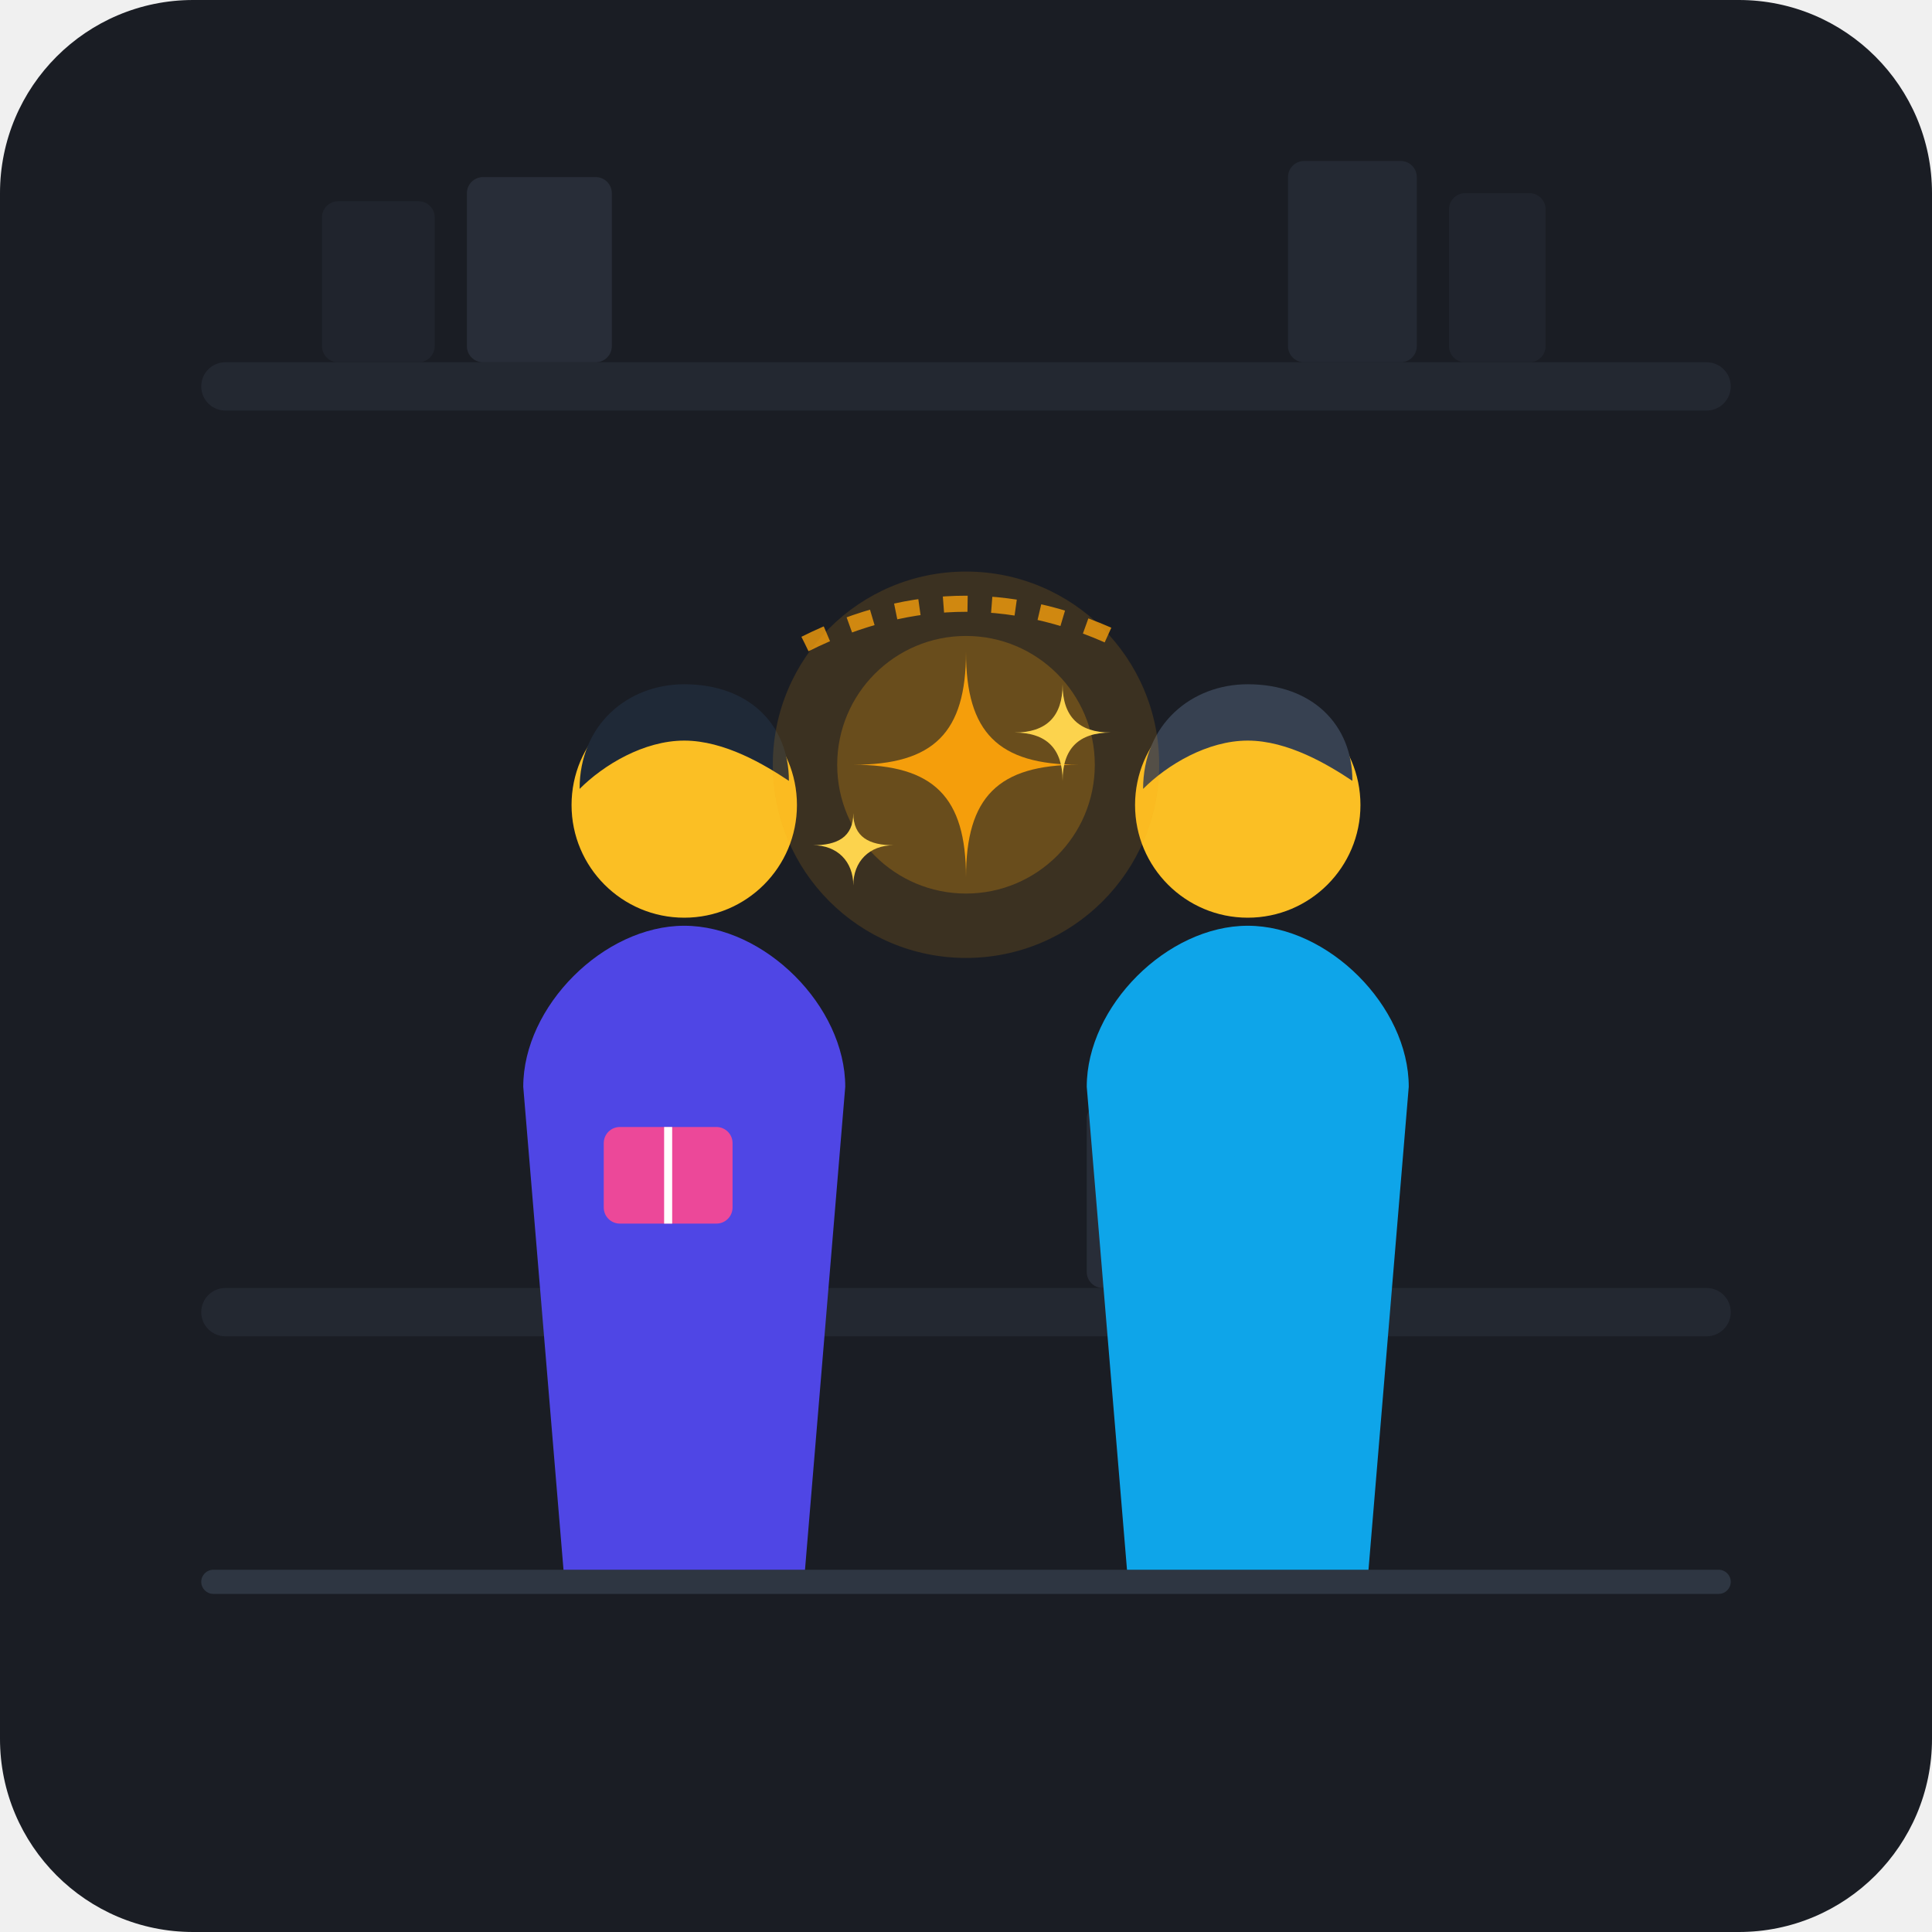
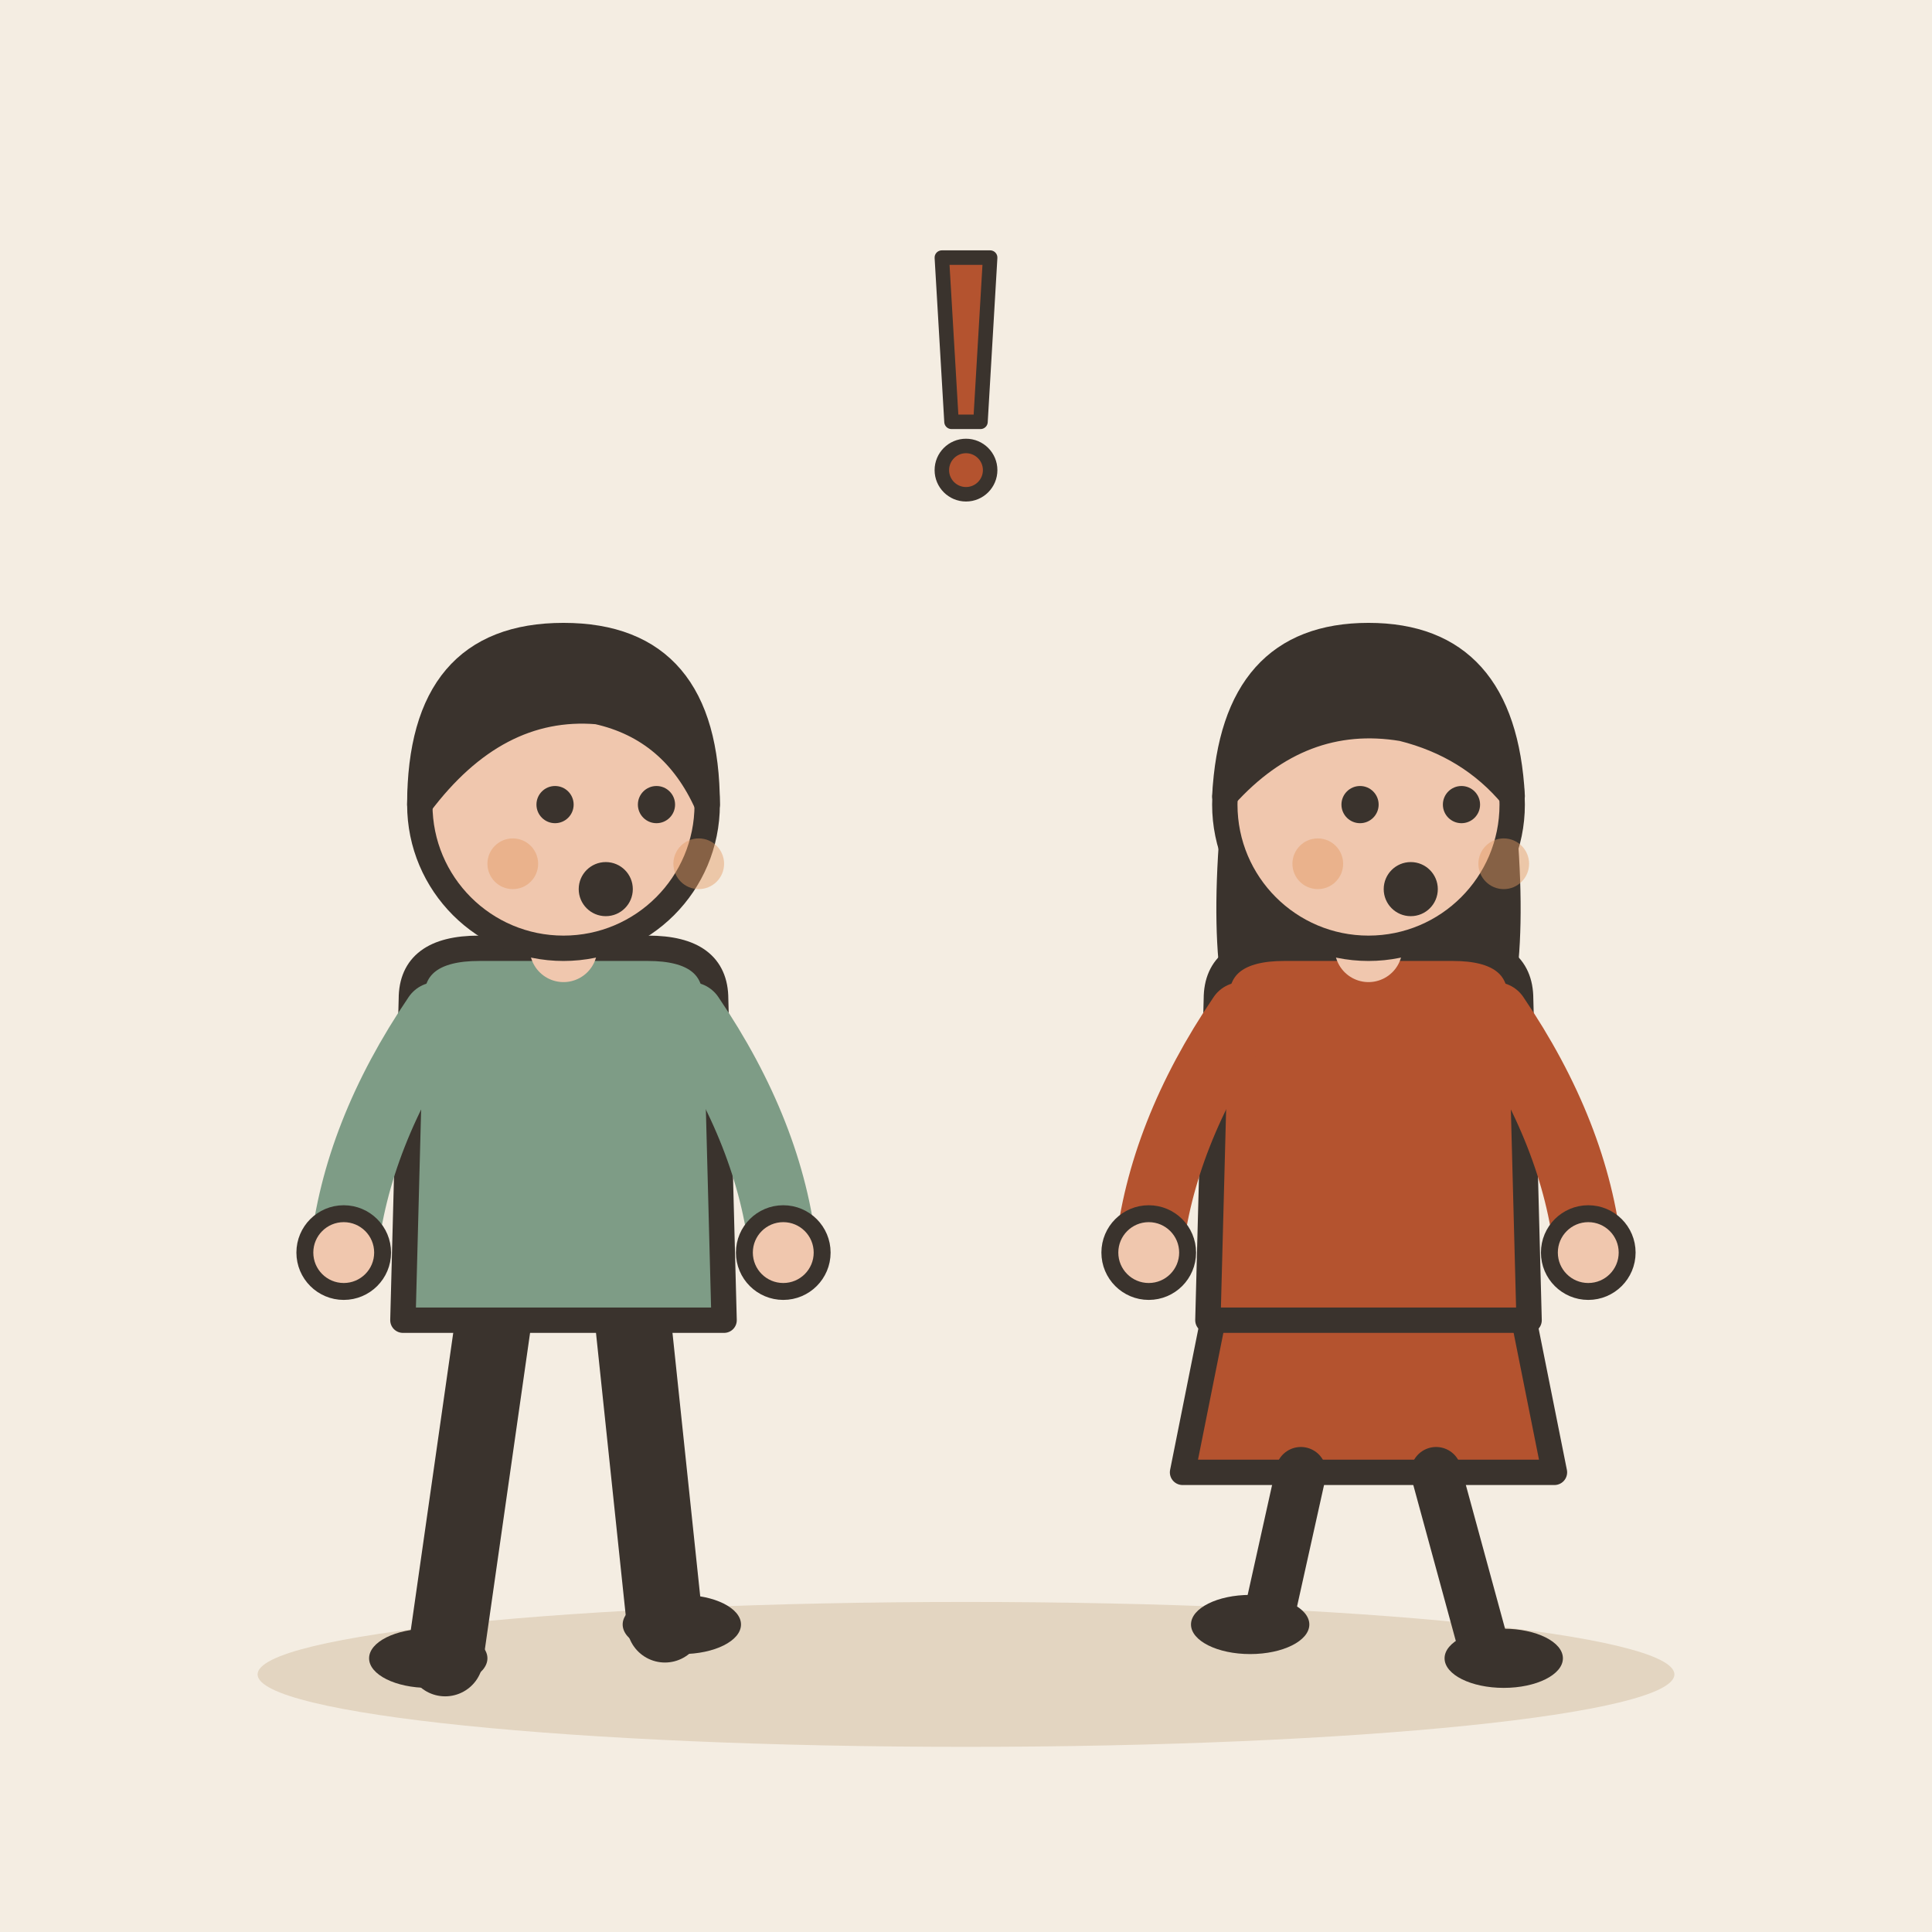
- <svg xmlns="http://www.w3.org/2000/svg" width="240" height="240" viewBox="0 0 240 240">
-   <rect width="240" height="240" rx="24" fill="#1A1D24" />
-   <g opacity="0.3">
-     <rect x="25" y="45" width="190" height="6" rx="3" fill="#3A4252" />
-     <rect x="40" y="25" width="14" height="20" rx="2" fill="#2E3642" />
-     <rect x="58" y="22" width="18" height="23" rx="2" fill="#4A5568" />
-     <rect x="160" y="20" width="16" height="25" rx="2" fill="#3B4656" />
-     <rect x="180" y="24" width="12" height="21" rx="2" fill="#2E3642" />
-     <rect x="25" y="160" width="190" height="6" rx="3" fill="#3A4252" />
-     <rect x="70" y="138" width="15" height="22" rx="2" fill="#3B4656" />
-     <rect x="88" y="141" width="12" height="19" rx="2" fill="#2E3642" />
-     <rect x="135" y="137" width="20" height="23" rx="2" fill="#4A5568" />
+ <svg xmlns="http://www.w3.org/2000/svg" viewBox="0 0 240 240" data-style="editorial">
+   <rect width="240" height="240" fill="#F4EDE2" />
+   <ellipse cx="120" cy="208" rx="88" ry="9" fill="#E3D5C1" />
+   <g transform="translate(70 206) scale(1.05 1.05)">
+     <path d="M-8 -42L-14 0" stroke="#3A332D" stroke-width="9" stroke-linecap="round" fill="none" />
+     <path d="M8 -42L12 -4" stroke="#3A332D" stroke-width="9" stroke-linecap="round" fill="none" />
+     <ellipse cx="-16" cy="0" rx="7" ry="3.5" fill="#3A332D" />
+     <ellipse cx="14" cy="-4" rx="7" ry="3.5" fill="#3A332D" />
+     <path d="M-18 -78Q-18 -84 -10 -84L10 -84Q18 -84 18 -78L19 -40L-19 -40Z" fill="#7E9C86" stroke="#3A332D" stroke-width="3" stroke-linecap="round" stroke-linejoin="round" />
+     <path d="M-15 -76Q-24.5 -62 -26 -48" fill="none" stroke="#7E9C86" stroke-width="8" stroke-linecap="round" stroke-linejoin="round" />
+     <circle cx="-26" cy="-48" r="4.6" fill="#F0C7AE" stroke="#3A332D" stroke-linecap="round" stroke-linejoin="round" stroke-width="2" />
+     <path d="M15 -76Q24.5 -62 26 -48" fill="none" stroke="#7E9C86" stroke-width="8" stroke-linecap="round" stroke-linejoin="round" />
+     <circle cx="26" cy="-48" r="4.6" fill="#F0C7AE" stroke="#3A332D" stroke-linecap="round" stroke-linejoin="round" stroke-width="2" />
+     <path d="M0 -84L0 -88" stroke="#F0C7AE" stroke-width="8" stroke-linecap="round" fill="none" />
+     <circle cx="0" cy="-101" r="17" fill="#F0C7AE" stroke="#3A332D" stroke-width="3" stroke-linecap="round" stroke-linejoin="round" />
+     <path d="M-17 -101Q-17 -121 0 -121Q17 -121 17 -101Q13 -110 4 -112Q-8 -113 -17 -101Z" fill="#3A332D" stroke="#3A332D" stroke-width="3" stroke-linecap="round" stroke-linejoin="round" />
+     <circle cx="-1" cy="-101" r="2.2" fill="#3A332D" />
+     <circle cx="11" cy="-101" r="2.2" fill="#3A332D" />
+     <circle cx="5" cy="-91" r="3.2" fill="#3A332D" />
+     <circle cx="-6" cy="-94" r="3" fill="#E39A62" opacity="0.45" />
+     <circle cx="16" cy="-94" r="3" fill="#E39A62" opacity="0.45" />
  </g>
-   <rect x="25" y="195" width="190" height="3" rx="1.5" fill="#2E3642" />
-   <g>
-     <path d="M 65 135 C 65 125, 75 115, 85 115 C 95 115, 105 125, 105 135 L 100 195 L 70 195 Z" fill="#4F46E5" />
-     <circle cx="85" cy="100" r="14" fill="#FBBF24" />
-     <path d="M 72 98 C 72 90, 78 85, 85 85 C 93 85, 98 90, 98 97 C 95 95, 90 92, 85 92 C 80 92, 75 95, 72 98 Z" fill="#1F2937" />
-     <path d="M 95 125 L 80 140 L 88 145" fill="none" stroke="#4F46E5" stroke-width="8" stroke-linecap="round" stroke-linejoin="round" />
-     <rect x="75" y="140" width="16" height="12" rx="2" fill="#EC4899" />
-     <line x1="83" y1="140" x2="83" y2="152" stroke="#FFFFFF" stroke-width="1" />
+   <g transform="translate(170 206) scale(-1.05 1.05)">
+     <path d="M-18 -42L-22 -22L22 -22L18 -42Z" fill="#B4532F" stroke="#3A332D" stroke-width="3" stroke-linecap="round" stroke-linejoin="round" />
+     <path d="M-8 -22L-14 0" stroke="#3A332D" stroke-width="6" stroke-linecap="round" fill="none" />
+     <path d="M8 -22L12 -4" stroke="#3A332D" stroke-width="6" stroke-linecap="round" fill="none" />
+     <ellipse cx="-16" cy="0" rx="7" ry="3.5" fill="#3A332D" />
+     <ellipse cx="14" cy="-4" rx="7" ry="3.5" fill="#3A332D" />
+     <path d="M-17 -104Q-20 -78 -14 -70L-6 -78L6 -78L14 -70Q20 -78 17 -104Z" fill="#3A332D" />
+     <path d="M-18 -78Q-18 -84 -10 -84L10 -84Q18 -84 18 -78L19 -40L-19 -40Z" fill="#B4532F" stroke="#3A332D" stroke-width="3" stroke-linecap="round" stroke-linejoin="round" />
+     <path d="M-15 -76Q-24.5 -62 -26 -48" fill="none" stroke="#B4532F" stroke-width="8" stroke-linecap="round" stroke-linejoin="round" />
+     <circle cx="-26" cy="-48" r="4.6" fill="#F0C7AE" stroke="#3A332D" stroke-linecap="round" stroke-linejoin="round" stroke-width="2" />
+     <path d="M15 -76Q24.5 -62 26 -48" fill="none" stroke="#B4532F" stroke-width="8" stroke-linecap="round" stroke-linejoin="round" />
+     <circle cx="26" cy="-48" r="4.6" fill="#F0C7AE" stroke="#3A332D" stroke-linecap="round" stroke-linejoin="round" stroke-width="2" />
+     <path d="M0 -84L0 -88" stroke="#F0C7AE" stroke-width="8" stroke-linecap="round" fill="none" />
+     <circle cx="0" cy="-101" r="17" fill="#F0C7AE" stroke="#3A332D" stroke-width="3" stroke-linecap="round" stroke-linejoin="round" />
+     <path d="M-17 -102Q-16 -121 0 -121Q16 -121 17 -102Q8 -112 -4 -110Q-12 -108 -17 -102Z" fill="#3A332D" stroke="#3A332D" stroke-width="3" stroke-linecap="round" stroke-linejoin="round" />
+     <circle cx="-11" cy="-101" r="2.2" fill="#3A332D" />
+     <circle cx="1" cy="-101" r="2.2" fill="#3A332D" />
+     <circle cx="-5" cy="-91" r="3.2" fill="#3A332D" />
+     <circle cx="-16" cy="-94" r="3" fill="#E39A62" opacity="0.45" />
+     <circle cx="6" cy="-94" r="3" fill="#E39A62" opacity="0.45" />
  </g>
-   <g>
-     <path d="M 135 135 C 135 125, 145 115, 155 115 C 165 115, 175 125, 175 135 L 170 195 L 140 195 Z" fill="#0EA5E9" />
-     <circle cx="155" cy="100" r="14" fill="#FBBF24" />
-     <path d="M 142 98 C 142 90, 148 85, 155 85 C 163 85, 168 90, 168 97 C 165 95, 160 92, 155 92 C 150 92, 145 95, 142 98 Z" fill="#374151" />
-     <path d="M 145 125 L 155 140" fill="none" stroke="#0EA5E9" stroke-width="8" stroke-linecap="round" />
+   <g transform="translate(120 50) scale(0.6 0.6)">
+     <path d="M-5 -30L5 -30L3 4L-3 4Z" fill="#B4532F" stroke="#3A332D" stroke-width="3" stroke-linecap="round" stroke-linejoin="round" />
+     <circle cx="0" cy="14" r="5" fill="#B4532F" stroke="#3A332D" stroke-width="3" stroke-linecap="round" stroke-linejoin="round" />
  </g>
-   <g transform="translate(120, 95)">
-     <circle cx="0" cy="0" r="24" fill="#F59E0B" opacity="0.15" />
-     <circle cx="0" cy="0" r="16" fill="#F59E0B" opacity="0.25" />
-     <path d="M 0 -14 C 0 -4, 4 0, 14 0 C 4 0, 0 4, 0 14 C 0 4, -4 0, -14 0 C -4 0, 0 -4, 0 -14 Z" fill="#F59E0B" />
-     <path d="M 12 -10 C 12 -6, 14 -4, 18 -4 C 14 -4, 12 -2, 12 2 C 12 -2, 10 -4, 6 -4 C 10 -4, 12 -6, 12 -10 Z" fill="#FCD34D" />
-     <path d="M -14 6 C -14 9, -12 10, -9 10 C -12 10, -14 12, -14 15 C -14 12, -16 10, -19 10 C -16 10, -14 9, -14 6 Z" fill="#FCD34D" />
-   </g>
-   <path d="M 100 80 Q 120 70 140 80" fill="none" stroke="#F59E0B" stroke-width="2" stroke-dasharray="3 3" opacity="0.8" />
</svg>
